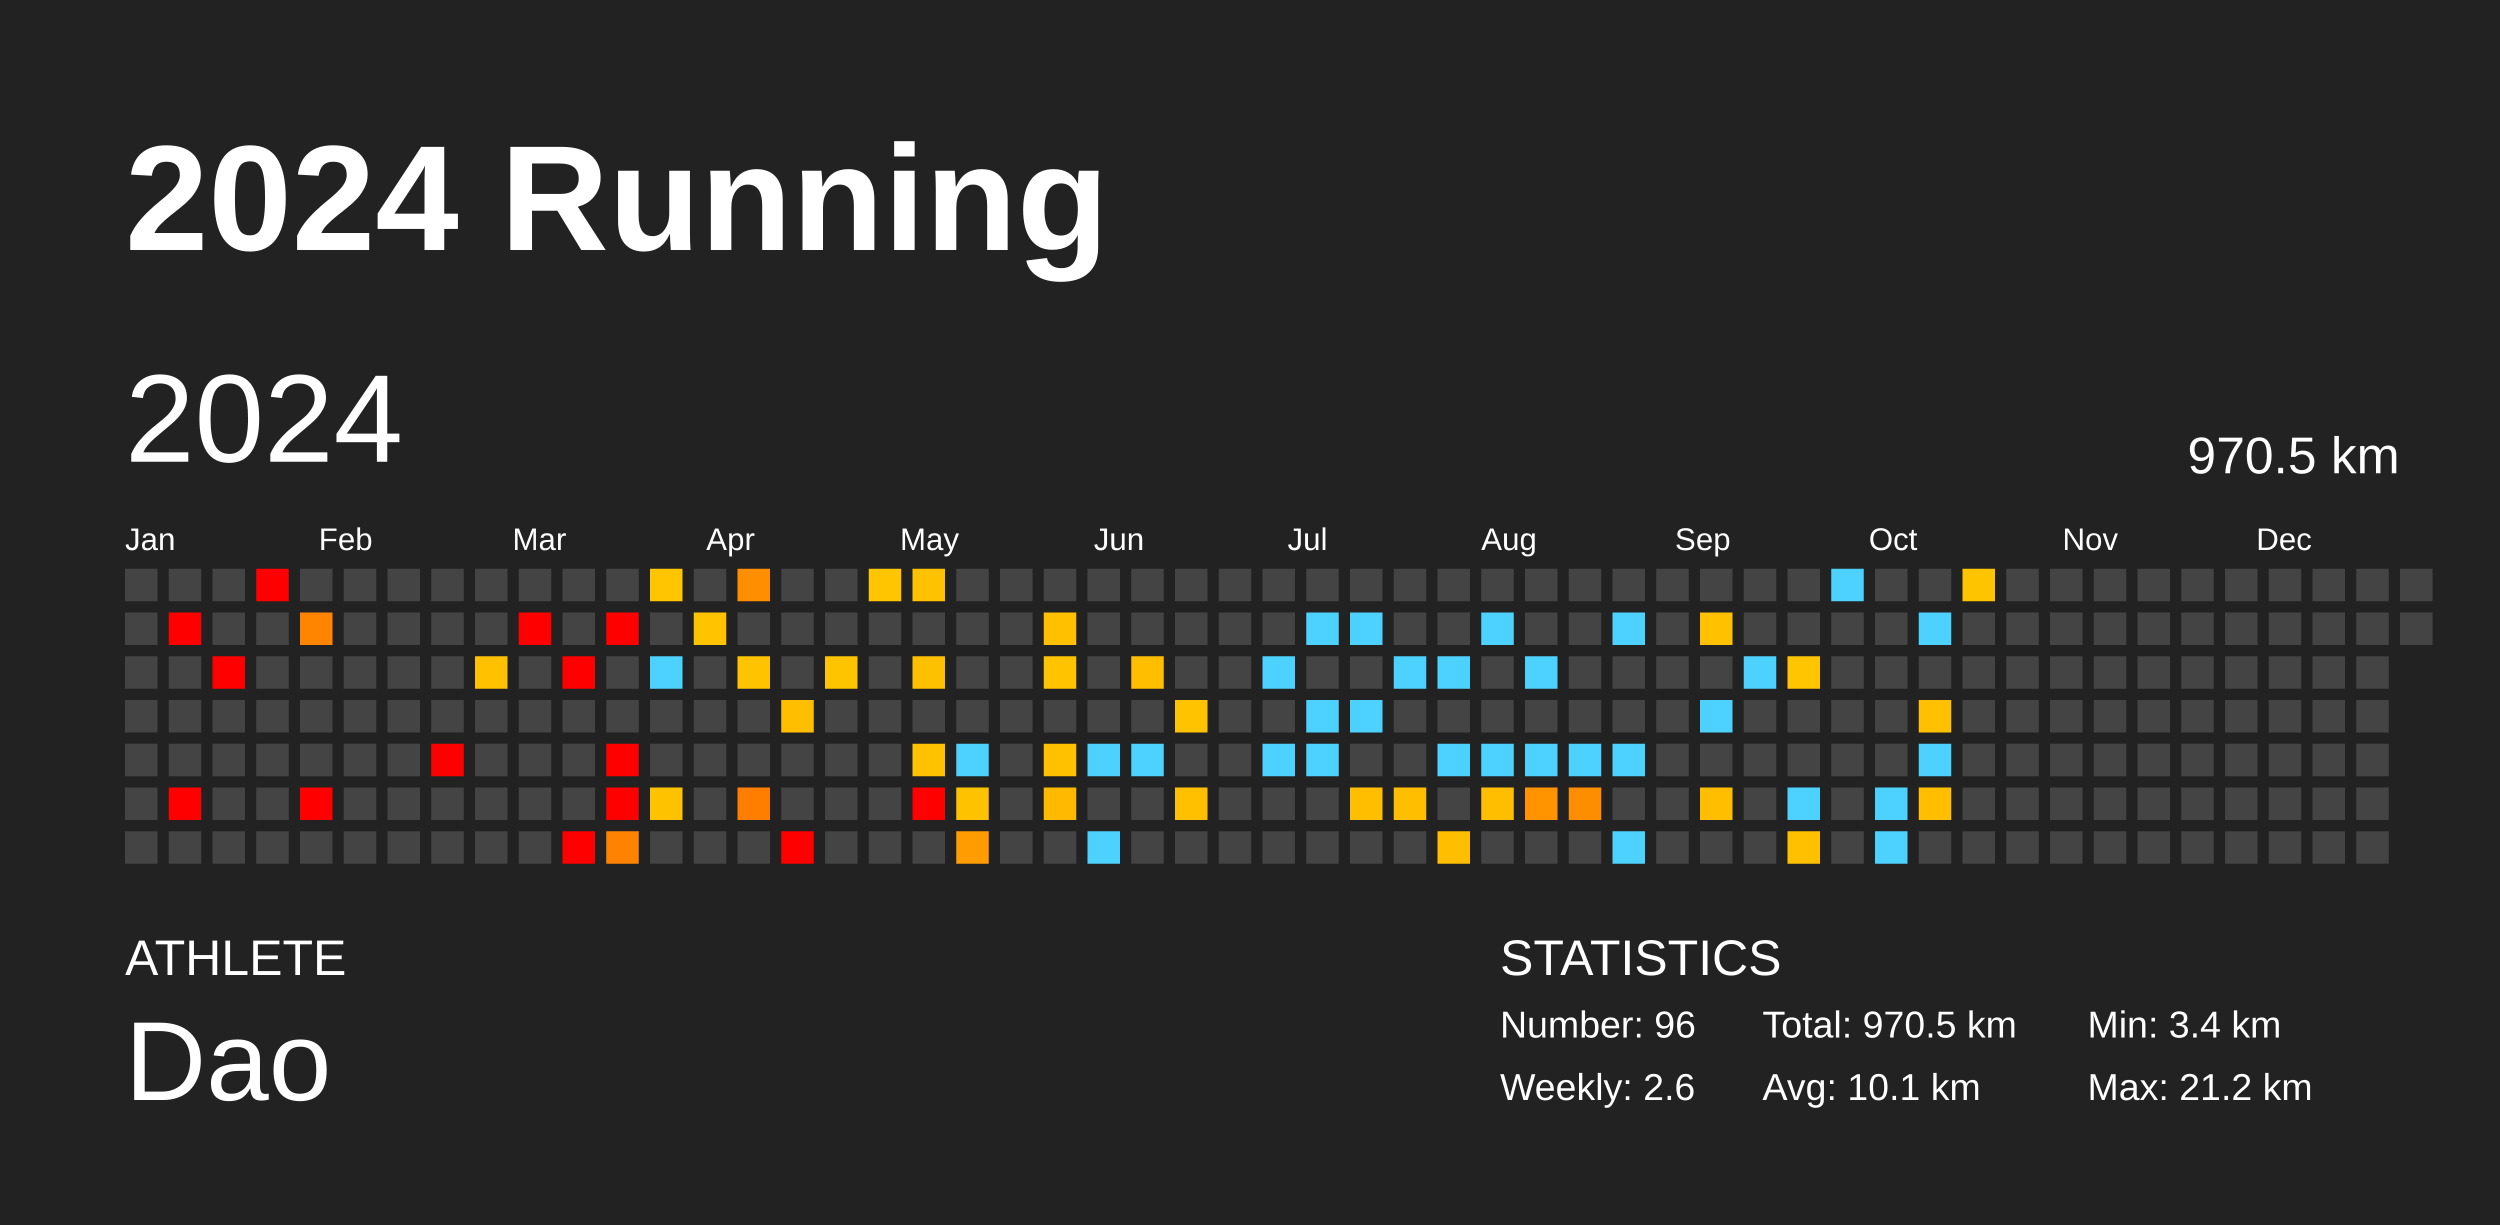
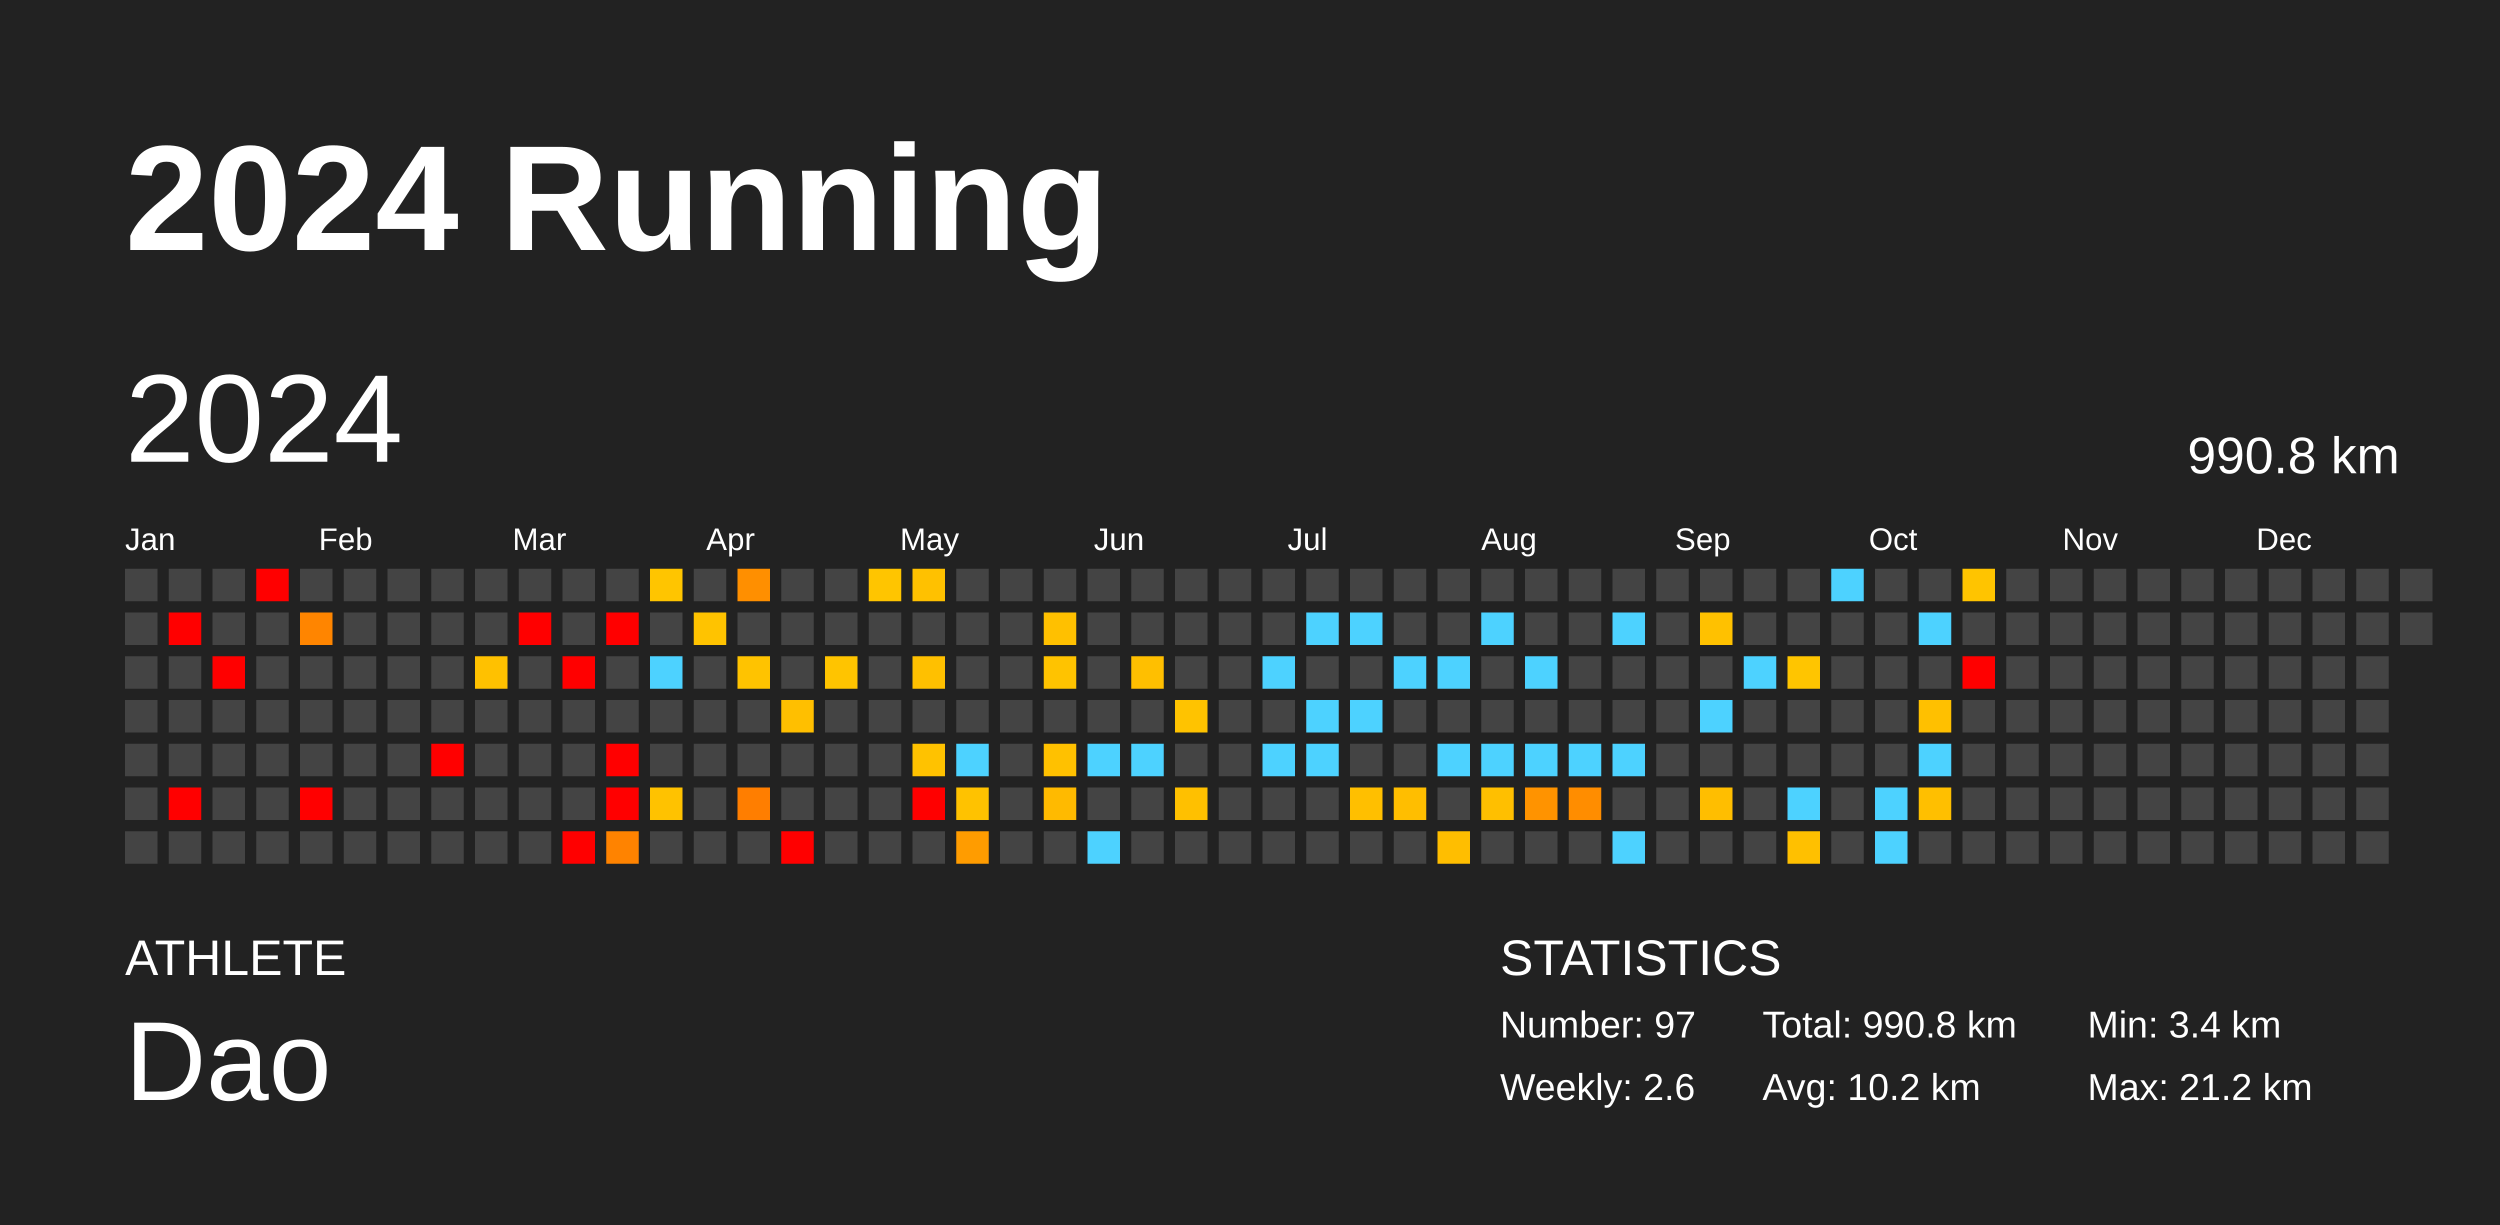
<svg xmlns="http://www.w3.org/2000/svg" baseProfile="full" height="98mm" version="1.1" viewBox="0,0,200,98" width="200mm">
  <defs />
  <rect fill="#222222" height="98" width="200" x="0" y="0" />
  <text fill="#FFFFFF" style="font-size:12px; font-family:Arial; font-weight:bold;" x="10" y="20">2024 Running</text>
  <text fill="#FFFFFF" style="font-size:4px; font-family:Arial" x="10" y="78">ATHLETE</text>
  <text fill="#FFFFFF" style="font-size:9px; font-family:Arial" x="10" y="88">Dao</text>
  <text fill="#FFFFFF" style="font-size:4px; font-family:Arial" x="120" y="78">STATISTICS</text>
-   <text fill="#FFFFFF" style="font-size:3px; font-family:Arial" x="120" y="83">Number: 96</text>
+   <text fill="#FFFFFF" style="font-size:3px; font-family:Arial" x="120" y="83">Number: 97</text>
  <text fill="#FFFFFF" style="font-size:3px; font-family:Arial" x="120" y="88">Weekly: 2.6</text>
-   <text fill="#FFFFFF" style="font-size:3px; font-family:Arial" x="141" y="83">Total: 970.5 km</text>
-   <text fill="#FFFFFF" style="font-size:3px; font-family:Arial" x="141" y="88">Avg: 10.1 km</text>
+   <text fill="#FFFFFF" style="font-size:3px; font-family:Arial" x="141" y="83">Total: 990.8 km</text>
+   <text fill="#FFFFFF" style="font-size:3px; font-family:Arial" x="141" y="88">Avg: 10.2 km</text>
  <text fill="#FFFFFF" style="font-size:3px; font-family:Arial" x="167" y="83">Min: 3.4 km</text>
  <text fill="#FFFFFF" style="font-size:3px; font-family:Arial" x="167" y="88">Max: 21.2 km</text>
  <text dominant-baseline="hanging" fill="#FFFFFF" style="font-size:10.0px; font-family:Arial;" x="10" y="30">2024</text>
-   <text dominant-baseline="hanging" fill="#FFFFFF" style="font-size:4.125px; font-family:Arial;" x="175" y="35">970.5 km</text>
+   <text dominant-baseline="hanging" fill="#FFFFFF" style="font-size:4.125px; font-family:Arial;" x="175" y="35">990.8 km</text>
  <text fill="#FFFFFF" style="font-size:2.5px; font-family:Arial" x="10.0" y="44">Jan</text>
  <text fill="#FFFFFF" style="font-size:2.5px; font-family:Arial" x="25.5" y="44">Feb</text>
  <text fill="#FFFFFF" style="font-size:2.5px; font-family:Arial" x="41.0" y="44">Mar</text>
  <text fill="#FFFFFF" style="font-size:2.5px; font-family:Arial" x="56.5" y="44">Apr</text>
  <text fill="#FFFFFF" style="font-size:2.5px; font-family:Arial" x="72.0" y="44">May</text>
  <text fill="#FFFFFF" style="font-size:2.5px; font-family:Arial" x="87.5" y="44">Jun</text>
  <text fill="#FFFFFF" style="font-size:2.5px; font-family:Arial" x="103.0" y="44">Jul</text>
  <text fill="#FFFFFF" style="font-size:2.5px; font-family:Arial" x="118.5" y="44">Aug</text>
  <text fill="#FFFFFF" style="font-size:2.5px; font-family:Arial" x="134.0" y="44">Sep</text>
  <text fill="#FFFFFF" style="font-size:2.5px; font-family:Arial" x="149.5" y="44">Oct</text>
  <text fill="#FFFFFF" style="font-size:2.5px; font-family:Arial" x="165.0" y="44">Nov</text>
  <text fill="#FFFFFF" style="font-size:2.5px; font-family:Arial" x="180.5" y="44">Dec</text>
  <rect fill="#444444" height="2.6" width="2.6" x="10.0" y="45.5" />
  <rect fill="#444444" height="2.6" width="2.6" x="10.0" y="49.0" />
  <rect fill="#444444" height="2.6" width="2.6" x="10.0" y="52.5" />
  <rect fill="#444444" height="2.6" width="2.6" x="10.0" y="56.0" />
  <rect fill="#444444" height="2.6" width="2.6" x="10.0" y="59.5" />
  <rect fill="#444444" height="2.6" width="2.6" x="10.0" y="63.0" />
  <rect fill="#444444" height="2.6" width="2.6" x="10.0" y="66.5" />
  <rect fill="#444444" height="2.6" width="2.6" x="13.5" y="45.5" />
  <rect fill="red" height="2.6" width="2.6" x="13.5" y="49.0" />
  <rect fill="#444444" height="2.6" width="2.6" x="13.5" y="52.5" />
  <rect fill="#444444" height="2.6" width="2.6" x="13.5" y="56.0" />
  <rect fill="#444444" height="2.6" width="2.6" x="13.5" y="59.5" />
  <rect fill="red" height="2.6" width="2.6" x="13.5" y="63.0" />
  <rect fill="#444444" height="2.6" width="2.6" x="13.5" y="66.5" />
  <rect fill="#444444" height="2.6" width="2.6" x="17.0" y="45.5" />
  <rect fill="#444444" height="2.6" width="2.6" x="17.0" y="49.0" />
  <rect fill="red" height="2.6" width="2.6" x="17.0" y="52.5" />
  <rect fill="#444444" height="2.6" width="2.6" x="17.0" y="56.0" />
  <rect fill="#444444" height="2.6" width="2.6" x="17.0" y="59.5" />
  <rect fill="#444444" height="2.6" width="2.6" x="17.0" y="63.0" />
  <rect fill="#444444" height="2.6" width="2.6" x="17.0" y="66.5" />
  <rect fill="red" height="2.6" width="2.6" x="20.5" y="45.5" />
  <rect fill="#444444" height="2.6" width="2.6" x="20.5" y="49.0" />
  <rect fill="#444444" height="2.6" width="2.6" x="20.5" y="52.5" />
  <rect fill="#444444" height="2.6" width="2.6" x="20.5" y="56.0" />
  <rect fill="#444444" height="2.6" width="2.6" x="20.5" y="59.5" />
  <rect fill="#444444" height="2.6" width="2.6" x="20.5" y="63.0" />
  <rect fill="#444444" height="2.6" width="2.6" x="20.5" y="66.5" />
  <rect fill="#444444" height="2.6" width="2.6" x="24.0" y="45.5" />
  <rect fill="#ff8500" height="2.6" width="2.6" x="24.0" y="49.0" />
  <rect fill="#444444" height="2.6" width="2.6" x="24.0" y="52.5" />
  <rect fill="#444444" height="2.6" width="2.6" x="24.0" y="56.0" />
  <rect fill="#444444" height="2.6" width="2.6" x="24.0" y="59.5" />
  <rect fill="red" height="2.6" width="2.6" x="24.0" y="63.0" />
  <rect fill="#444444" height="2.6" width="2.6" x="24.0" y="66.5" />
  <rect fill="#444444" height="2.6" width="2.6" x="27.5" y="45.5" />
  <rect fill="#444444" height="2.6" width="2.6" x="27.5" y="49.0" />
  <rect fill="#444444" height="2.6" width="2.6" x="27.5" y="52.5" />
  <rect fill="#444444" height="2.6" width="2.6" x="27.5" y="56.0" />
  <rect fill="#444444" height="2.6" width="2.6" x="27.5" y="59.5" />
  <rect fill="#444444" height="2.6" width="2.6" x="27.5" y="63.0" />
  <rect fill="#444444" height="2.6" width="2.6" x="27.5" y="66.5" />
  <rect fill="#444444" height="2.6" width="2.6" x="31.0" y="45.5" />
  <rect fill="#444444" height="2.6" width="2.6" x="31.0" y="49.0" />
  <rect fill="#444444" height="2.6" width="2.6" x="31.0" y="52.5" />
  <rect fill="#444444" height="2.6" width="2.6" x="31.0" y="56.0" />
  <rect fill="#444444" height="2.6" width="2.6" x="31.0" y="59.5" />
  <rect fill="#444444" height="2.6" width="2.6" x="31.0" y="63.0" />
  <rect fill="#444444" height="2.6" width="2.6" x="31.0" y="66.5" />
  <rect fill="#444444" height="2.6" width="2.6" x="34.5" y="45.5" />
  <rect fill="#444444" height="2.6" width="2.6" x="34.5" y="49.0" />
  <rect fill="#444444" height="2.6" width="2.6" x="34.5" y="52.5" />
  <rect fill="#444444" height="2.6" width="2.6" x="34.5" y="56.0" />
  <rect fill="red" height="2.6" width="2.6" x="34.5" y="59.5" />
  <rect fill="#444444" height="2.6" width="2.6" x="34.5" y="63.0" />
  <rect fill="#444444" height="2.6" width="2.6" x="34.5" y="66.5" />
  <rect fill="#444444" height="2.6" width="2.6" x="38.0" y="45.5" />
  <rect fill="#444444" height="2.6" width="2.6" x="38.0" y="49.0" />
  <rect fill="#ffc100" height="2.6" width="2.6" x="38.0" y="52.5" />
  <rect fill="#444444" height="2.6" width="2.6" x="38.0" y="56.0" />
  <rect fill="#444444" height="2.6" width="2.6" x="38.0" y="59.5" />
  <rect fill="#444444" height="2.6" width="2.6" x="38.0" y="63.0" />
  <rect fill="#444444" height="2.6" width="2.6" x="38.0" y="66.5" />
  <rect fill="#444444" height="2.6" width="2.6" x="41.5" y="45.5" />
  <rect fill="red" height="2.6" width="2.6" x="41.5" y="49.0" />
  <rect fill="#444444" height="2.6" width="2.6" x="41.5" y="52.5" />
  <rect fill="#444444" height="2.6" width="2.6" x="41.5" y="56.0" />
  <rect fill="#444444" height="2.6" width="2.6" x="41.5" y="59.5" />
  <rect fill="#444444" height="2.6" width="2.6" x="41.5" y="63.0" />
  <rect fill="#444444" height="2.6" width="2.6" x="41.5" y="66.5" />
  <rect fill="#444444" height="2.6" width="2.6" x="45.0" y="45.5" />
  <rect fill="#444444" height="2.6" width="2.6" x="45.0" y="49.0" />
  <rect fill="red" height="2.6" width="2.6" x="45.0" y="52.5" />
  <rect fill="#444444" height="2.6" width="2.6" x="45.0" y="56.0" />
  <rect fill="#444444" height="2.6" width="2.6" x="45.0" y="59.5" />
  <rect fill="#444444" height="2.6" width="2.6" x="45.0" y="63.0" />
  <rect fill="red" height="2.6" width="2.6" x="45.0" y="66.5" />
  <rect fill="#444444" height="2.6" width="2.6" x="48.5" y="45.5" />
  <rect fill="red" height="2.6" width="2.6" x="48.5" y="49.0" />
  <rect fill="#444444" height="2.6" width="2.6" x="48.5" y="52.5" />
  <rect fill="#444444" height="2.6" width="2.6" x="48.5" y="56.0" />
  <rect fill="red" height="2.6" width="2.6" x="48.5" y="59.5" />
  <rect fill="red" height="2.6" width="2.6" x="48.5" y="63.0" />
  <rect fill="#ff8300" height="2.6" width="2.6" x="48.5" y="66.5" />
  <rect fill="#ffc500" height="2.6" width="2.6" x="52.0" y="45.5" />
  <rect fill="#444444" height="2.6" width="2.6" x="52.0" y="49.0" />
  <rect fill="#4dd2ff" height="2.6" width="2.6" x="52.0" y="52.5" />
  <rect fill="#444444" height="2.6" width="2.6" x="52.0" y="56.0" />
  <rect fill="#444444" height="2.6" width="2.6" x="52.0" y="59.5" />
  <rect fill="#ffc200" height="2.6" width="2.6" x="52.0" y="63.0" />
  <rect fill="#444444" height="2.6" width="2.6" x="52.0" y="66.5" />
  <rect fill="#444444" height="2.6" width="2.6" x="55.5" y="45.5" />
  <rect fill="#ffc300" height="2.6" width="2.6" x="55.5" y="49.0" />
  <rect fill="#444444" height="2.6" width="2.6" x="55.5" y="52.5" />
  <rect fill="#444444" height="2.6" width="2.6" x="55.5" y="56.0" />
  <rect fill="#444444" height="2.6" width="2.6" x="55.5" y="59.5" />
  <rect fill="#444444" height="2.6" width="2.6" x="55.5" y="63.0" />
  <rect fill="#444444" height="2.6" width="2.6" x="55.5" y="66.5" />
  <rect fill="#ff8f00" height="2.6" width="2.6" x="59.0" y="45.5" />
  <rect fill="#444444" height="2.6" width="2.6" x="59.0" y="49.0" />
  <rect fill="#ffc300" height="2.6" width="2.6" x="59.0" y="52.5" />
  <rect fill="#444444" height="2.6" width="2.6" x="59.0" y="56.0" />
  <rect fill="#444444" height="2.6" width="2.6" x="59.0" y="59.5" />
  <rect fill="#ff7e00" height="2.6" width="2.6" x="59.0" y="63.0" />
  <rect fill="#444444" height="2.6" width="2.6" x="59.0" y="66.5" />
  <rect fill="#444444" height="2.6" width="2.6" x="62.5" y="45.5" />
  <rect fill="#444444" height="2.6" width="2.6" x="62.5" y="49.0" />
  <rect fill="#444444" height="2.6" width="2.6" x="62.5" y="52.5" />
  <rect fill="#ffbf00" height="2.6" width="2.6" x="62.5" y="56.0" />
  <rect fill="#444444" height="2.6" width="2.6" x="62.5" y="59.5" />
  <rect fill="#444444" height="2.6" width="2.6" x="62.5" y="63.0" />
  <rect fill="red" height="2.6" width="2.6" x="62.5" y="66.5" />
  <rect fill="#444444" height="2.6" width="2.6" x="66.0" y="45.5" />
  <rect fill="#444444" height="2.6" width="2.6" x="66.0" y="49.0" />
  <rect fill="#ffc400" height="2.6" width="2.6" x="66.0" y="52.5" />
  <rect fill="#444444" height="2.6" width="2.6" x="66.0" y="56.0" />
  <rect fill="#444444" height="2.6" width="2.6" x="66.0" y="59.5" />
  <rect fill="#444444" height="2.6" width="2.6" x="66.0" y="63.0" />
  <rect fill="#444444" height="2.6" width="2.6" x="66.0" y="66.5" />
  <rect fill="#ffc500" height="2.6" width="2.6" x="69.5" y="45.5" />
  <rect fill="#444444" height="2.6" width="2.6" x="69.5" y="49.0" />
  <rect fill="#444444" height="2.6" width="2.6" x="69.5" y="52.5" />
  <rect fill="#444444" height="2.6" width="2.6" x="69.5" y="56.0" />
  <rect fill="#444444" height="2.6" width="2.6" x="69.5" y="59.5" />
  <rect fill="#444444" height="2.6" width="2.6" x="69.5" y="63.0" />
  <rect fill="#444444" height="2.6" width="2.6" x="69.5" y="66.5" />
  <rect fill="#ffc100" height="2.6" width="2.6" x="73.0" y="45.5" />
  <rect fill="#444444" height="2.6" width="2.6" x="73.0" y="49.0" />
  <rect fill="#ffc000" height="2.6" width="2.6" x="73.0" y="52.5" />
  <rect fill="#444444" height="2.6" width="2.6" x="73.0" y="56.0" />
  <rect fill="#ffc200" height="2.6" width="2.6" x="73.0" y="59.5" />
  <rect fill="red" height="2.6" width="2.6" x="73.0" y="63.0" />
  <rect fill="#444444" height="2.6" width="2.6" x="73.0" y="66.5" />
  <rect fill="#444444" height="2.6" width="2.6" x="76.5" y="45.5" />
  <rect fill="#444444" height="2.6" width="2.6" x="76.5" y="49.0" />
  <rect fill="#444444" height="2.6" width="2.6" x="76.5" y="52.5" />
  <rect fill="#444444" height="2.6" width="2.6" x="76.5" y="56.0" />
  <rect fill="#4dd2ff" height="2.6" width="2.6" x="76.5" y="59.5" />
  <rect fill="#ffc200" height="2.6" width="2.6" x="76.5" y="63.0" />
  <rect fill="#ff9c00" height="2.6" width="2.6" x="76.5" y="66.5" />
  <rect fill="#444444" height="2.6" width="2.6" x="80.0" y="45.5" />
  <rect fill="#444444" height="2.6" width="2.6" x="80.0" y="49.0" />
  <rect fill="#444444" height="2.6" width="2.6" x="80.0" y="52.5" />
  <rect fill="#444444" height="2.6" width="2.6" x="80.0" y="56.0" />
  <rect fill="#444444" height="2.6" width="2.6" x="80.0" y="59.5" />
  <rect fill="#444444" height="2.6" width="2.6" x="80.0" y="63.0" />
  <rect fill="#444444" height="2.6" width="2.6" x="80.0" y="66.5" />
  <rect fill="#444444" height="2.6" width="2.6" x="83.5" y="45.5" />
  <rect fill="#ffc000" height="2.6" width="2.6" x="83.5" y="49.0" />
  <rect fill="#ffc300" height="2.6" width="2.6" x="83.5" y="52.5" />
  <rect fill="#444444" height="2.6" width="2.6" x="83.5" y="56.0" />
  <rect fill="#ffc100" height="2.6" width="2.6" x="83.5" y="59.5" />
  <rect fill="#ffba00" height="2.6" width="2.6" x="83.5" y="63.0" />
  <rect fill="#444444" height="2.6" width="2.6" x="83.5" y="66.5" />
  <rect fill="#444444" height="2.6" width="2.6" x="87.0" y="45.5" />
  <rect fill="#444444" height="2.6" width="2.6" x="87.0" y="49.0" />
  <rect fill="#444444" height="2.6" width="2.6" x="87.0" y="52.5" />
  <rect fill="#444444" height="2.6" width="2.6" x="87.0" y="56.0" />
  <rect fill="#4dd2ff" height="2.6" width="2.6" x="87.0" y="59.5" />
  <rect fill="#444444" height="2.6" width="2.6" x="87.0" y="63.0" />
  <rect fill="#4dd2ff" height="2.6" width="2.6" x="87.0" y="66.5" />
  <rect fill="#444444" height="2.6" width="2.6" x="90.5" y="45.5" />
  <rect fill="#444444" height="2.6" width="2.6" x="90.5" y="49.0" />
  <rect fill="#ffbf00" height="2.6" width="2.6" x="90.5" y="52.5" />
  <rect fill="#444444" height="2.6" width="2.6" x="90.5" y="56.0" />
  <rect fill="#4dd2ff" height="2.6" width="2.6" x="90.5" y="59.5" />
  <rect fill="#444444" height="2.6" width="2.6" x="90.5" y="63.0" />
  <rect fill="#444444" height="2.6" width="2.6" x="90.5" y="66.5" />
  <rect fill="#444444" height="2.6" width="2.6" x="94.0" y="45.5" />
  <rect fill="#444444" height="2.6" width="2.6" x="94.0" y="49.0" />
  <rect fill="#444444" height="2.6" width="2.6" x="94.0" y="52.5" />
  <rect fill="#ffc300" height="2.6" width="2.6" x="94.0" y="56.0" />
  <rect fill="#444444" height="2.6" width="2.6" x="94.0" y="59.5" />
  <rect fill="#ffc000" height="2.6" width="2.6" x="94.0" y="63.0" />
  <rect fill="#444444" height="2.6" width="2.6" x="94.0" y="66.5" />
  <rect fill="#444444" height="2.6" width="2.6" x="97.5" y="45.5" />
  <rect fill="#444444" height="2.6" width="2.6" x="97.5" y="49.0" />
  <rect fill="#444444" height="2.6" width="2.6" x="97.5" y="52.5" />
  <rect fill="#444444" height="2.6" width="2.6" x="97.5" y="56.0" />
  <rect fill="#444444" height="2.6" width="2.6" x="97.5" y="59.5" />
  <rect fill="#444444" height="2.6" width="2.6" x="97.5" y="63.0" />
  <rect fill="#444444" height="2.6" width="2.6" x="97.5" y="66.5" />
  <rect fill="#444444" height="2.6" width="2.6" x="101.0" y="45.5" />
  <rect fill="#444444" height="2.6" width="2.6" x="101.0" y="49.0" />
  <rect fill="#4dd2ff" height="2.6" width="2.6" x="101.0" y="52.5" />
  <rect fill="#444444" height="2.6" width="2.6" x="101.0" y="56.0" />
  <rect fill="#4dd2ff" height="2.6" width="2.6" x="101.0" y="59.5" />
  <rect fill="#444444" height="2.6" width="2.6" x="101.0" y="63.0" />
  <rect fill="#444444" height="2.6" width="2.6" x="101.0" y="66.5" />
  <rect fill="#444444" height="2.6" width="2.6" x="104.5" y="45.5" />
  <rect fill="#4dd2ff" height="2.6" width="2.6" x="104.5" y="49.0" />
  <rect fill="#444444" height="2.6" width="2.6" x="104.5" y="52.5" />
  <rect fill="#4dd2ff" height="2.6" width="2.6" x="104.5" y="56.0" />
  <rect fill="#4dd2ff" height="2.6" width="2.6" x="104.5" y="59.5" />
  <rect fill="#444444" height="2.6" width="2.6" x="104.5" y="63.0" />
  <rect fill="#444444" height="2.6" width="2.6" x="104.5" y="66.5" />
  <rect fill="#444444" height="2.6" width="2.6" x="108.0" y="45.5" />
  <rect fill="#4dd2ff" height="2.6" width="2.6" x="108.0" y="49.0" />
  <rect fill="#444444" height="2.6" width="2.6" x="108.0" y="52.5" />
  <rect fill="#4dd2ff" height="2.6" width="2.6" x="108.0" y="56.0" />
  <rect fill="#444444" height="2.6" width="2.6" x="108.0" y="59.5" />
  <rect fill="#ffbf00" height="2.6" width="2.6" x="108.0" y="63.0" />
  <rect fill="#444444" height="2.6" width="2.6" x="108.0" y="66.5" />
  <rect fill="#444444" height="2.6" width="2.6" x="111.5" y="45.5" />
  <rect fill="#444444" height="2.6" width="2.6" x="111.5" y="49.0" />
  <rect fill="#4dd2ff" height="2.6" width="2.6" x="111.5" y="52.5" />
  <rect fill="#444444" height="2.6" width="2.6" x="111.5" y="56.0" />
  <rect fill="#444444" height="2.6" width="2.6" x="111.5" y="59.5" />
  <rect fill="#ffbe00" height="2.6" width="2.6" x="111.5" y="63.0" />
  <rect fill="#444444" height="2.6" width="2.6" x="111.5" y="66.5" />
  <rect fill="#444444" height="2.6" width="2.6" x="115.0" y="45.5" />
  <rect fill="#444444" height="2.6" width="2.6" x="115.0" y="49.0" />
  <rect fill="#4dd2ff" height="2.6" width="2.6" x="115.0" y="52.5" />
  <rect fill="#444444" height="2.6" width="2.6" x="115.0" y="56.0" />
  <rect fill="#4dd2ff" height="2.6" width="2.6" x="115.0" y="59.5" />
  <rect fill="#444444" height="2.6" width="2.6" x="115.0" y="63.0" />
  <rect fill="#ffbe00" height="2.6" width="2.6" x="115.0" y="66.5" />
  <rect fill="#444444" height="2.6" width="2.6" x="118.5" y="45.5" />
  <rect fill="#4dd2ff" height="2.6" width="2.6" x="118.5" y="49.0" />
  <rect fill="#444444" height="2.6" width="2.6" x="118.5" y="52.5" />
  <rect fill="#444444" height="2.6" width="2.6" x="118.5" y="56.0" />
  <rect fill="#4dd2ff" height="2.6" width="2.6" x="118.5" y="59.5" />
  <rect fill="#ffbf00" height="2.6" width="2.6" x="118.5" y="63.0" />
  <rect fill="#444444" height="2.6" width="2.6" x="118.5" y="66.5" />
  <rect fill="#444444" height="2.6" width="2.6" x="122.0" y="45.5" />
  <rect fill="#444444" height="2.6" width="2.6" x="122.0" y="49.0" />
  <rect fill="#4dd2ff" height="2.6" width="2.6" x="122.0" y="52.5" />
  <rect fill="#444444" height="2.6" width="2.6" x="122.0" y="56.0" />
  <rect fill="#4dd2ff" height="2.6" width="2.6" x="122.0" y="59.5" />
  <rect fill="#ff9300" height="2.6" width="2.6" x="122.0" y="63.0" />
  <rect fill="#444444" height="2.6" width="2.6" x="122.0" y="66.5" />
  <rect fill="#444444" height="2.6" width="2.6" x="125.5" y="45.5" />
  <rect fill="#444444" height="2.6" width="2.6" x="125.5" y="49.0" />
  <rect fill="#444444" height="2.6" width="2.6" x="125.5" y="52.5" />
  <rect fill="#444444" height="2.6" width="2.6" x="125.5" y="56.0" />
  <rect fill="#4dd2ff" height="2.6" width="2.6" x="125.5" y="59.5" />
  <rect fill="#ff8d00" height="2.6" width="2.6" x="125.5" y="63.0" />
  <rect fill="#444444" height="2.6" width="2.6" x="125.5" y="66.5" />
  <rect fill="#444444" height="2.6" width="2.6" x="129.0" y="45.5" />
  <rect fill="#4dd2ff" height="2.6" width="2.6" x="129.0" y="49.0" />
  <rect fill="#444444" height="2.6" width="2.6" x="129.0" y="52.5" />
  <rect fill="#444444" height="2.6" width="2.6" x="129.0" y="56.0" />
  <rect fill="#4dd2ff" height="2.6" width="2.6" x="129.0" y="59.5" />
  <rect fill="#444444" height="2.6" width="2.6" x="129.0" y="63.0" />
  <rect fill="#4dd2ff" height="2.6" width="2.6" x="129.0" y="66.5" />
  <rect fill="#444444" height="2.6" width="2.6" x="132.5" y="45.5" />
  <rect fill="#444444" height="2.6" width="2.6" x="132.5" y="49.0" />
  <rect fill="#444444" height="2.6" width="2.6" x="132.5" y="52.5" />
  <rect fill="#444444" height="2.6" width="2.6" x="132.5" y="56.0" />
  <rect fill="#444444" height="2.6" width="2.6" x="132.5" y="59.5" />
  <rect fill="#444444" height="2.6" width="2.6" x="132.5" y="63.0" />
  <rect fill="#444444" height="2.6" width="2.6" x="132.5" y="66.5" />
  <rect fill="#444444" height="2.6" width="2.6" x="136.0" y="45.5" />
  <rect fill="#ffc100" height="2.6" width="2.6" x="136.0" y="49.0" />
  <rect fill="#444444" height="2.6" width="2.6" x="136.0" y="52.5" />
  <rect fill="#4dd2ff" height="2.6" width="2.6" x="136.0" y="56.0" />
  <rect fill="#444444" height="2.6" width="2.6" x="136.0" y="59.5" />
  <rect fill="#ffbe00" height="2.6" width="2.6" x="136.0" y="63.0" />
  <rect fill="#444444" height="2.6" width="2.6" x="136.0" y="66.5" />
  <rect fill="#444444" height="2.6" width="2.6" x="139.5" y="45.5" />
  <rect fill="#444444" height="2.6" width="2.6" x="139.5" y="49.0" />
  <rect fill="#4dd2ff" height="2.6" width="2.6" x="139.5" y="52.5" />
  <rect fill="#444444" height="2.6" width="2.6" x="139.5" y="56.0" />
  <rect fill="#444444" height="2.6" width="2.6" x="139.5" y="59.5" />
  <rect fill="#444444" height="2.6" width="2.6" x="139.5" y="63.0" />
  <rect fill="#444444" height="2.6" width="2.6" x="139.5" y="66.5" />
  <rect fill="#444444" height="2.6" width="2.6" x="143.0" y="45.5" />
  <rect fill="#444444" height="2.6" width="2.6" x="143.0" y="49.0" />
  <rect fill="#ffc500" height="2.6" width="2.6" x="143.0" y="52.5" />
  <rect fill="#444444" height="2.6" width="2.6" x="143.0" y="56.0" />
  <rect fill="#444444" height="2.6" width="2.6" x="143.0" y="59.5" />
  <rect fill="#4dd2ff" height="2.6" width="2.6" x="143.0" y="63.0" />
  <rect fill="#ffc000" height="2.6" width="2.6" x="143.0" y="66.5" />
  <rect fill="#4dd2ff" height="2.6" width="2.6" x="146.5" y="45.5" />
  <rect fill="#444444" height="2.6" width="2.6" x="146.5" y="49.0" />
  <rect fill="#444444" height="2.6" width="2.6" x="146.5" y="52.5" />
  <rect fill="#444444" height="2.6" width="2.6" x="146.5" y="56.0" />
  <rect fill="#444444" height="2.6" width="2.6" x="146.5" y="59.5" />
  <rect fill="#444444" height="2.6" width="2.6" x="146.5" y="63.0" />
  <rect fill="#444444" height="2.6" width="2.6" x="146.5" y="66.5" />
  <rect fill="#444444" height="2.6" width="2.6" x="150.0" y="45.5" />
  <rect fill="#444444" height="2.6" width="2.6" x="150.0" y="49.0" />
  <rect fill="#444444" height="2.6" width="2.6" x="150.0" y="52.5" />
  <rect fill="#444444" height="2.6" width="2.6" x="150.0" y="56.0" />
  <rect fill="#444444" height="2.6" width="2.6" x="150.0" y="59.5" />
  <rect fill="#4dd2ff" height="2.6" width="2.6" x="150.0" y="63.0" />
  <rect fill="#4dd2ff" height="2.6" width="2.6" x="150.0" y="66.5" />
  <rect fill="#444444" height="2.6" width="2.6" x="153.5" y="45.5" />
  <rect fill="#4dd2ff" height="2.6" width="2.6" x="153.5" y="49.0" />
  <rect fill="#444444" height="2.6" width="2.6" x="153.5" y="52.5" />
  <rect fill="#ffc000" height="2.6" width="2.6" x="153.5" y="56.0" />
  <rect fill="#4dd2ff" height="2.6" width="2.6" x="153.5" y="59.5" />
  <rect fill="#ffbf00" height="2.6" width="2.6" x="153.5" y="63.0" />
  <rect fill="#444444" height="2.6" width="2.6" x="153.5" y="66.5" />
  <rect fill="#ffc400" height="2.6" width="2.6" x="157.0" y="45.5" />
  <rect fill="#444444" height="2.6" width="2.6" x="157.0" y="49.0" />
-   <rect fill="#444444" height="2.6" width="2.6" x="157.0" y="52.5" />
+   <rect fill="red" height="2.6" width="2.6" x="157.0" y="52.5" />
  <rect fill="#444444" height="2.6" width="2.6" x="157.0" y="56.0" />
  <rect fill="#444444" height="2.6" width="2.6" x="157.0" y="59.5" />
  <rect fill="#444444" height="2.6" width="2.6" x="157.0" y="63.0" />
  <rect fill="#444444" height="2.6" width="2.6" x="157.0" y="66.5" />
  <rect fill="#444444" height="2.6" width="2.6" x="160.5" y="45.5" />
  <rect fill="#444444" height="2.6" width="2.6" x="160.5" y="49.0" />
  <rect fill="#444444" height="2.6" width="2.6" x="160.5" y="52.5" />
  <rect fill="#444444" height="2.6" width="2.6" x="160.5" y="56.0" />
  <rect fill="#444444" height="2.6" width="2.6" x="160.5" y="59.5" />
  <rect fill="#444444" height="2.6" width="2.6" x="160.5" y="63.0" />
  <rect fill="#444444" height="2.6" width="2.6" x="160.5" y="66.5" />
  <rect fill="#444444" height="2.6" width="2.6" x="164.0" y="45.5" />
  <rect fill="#444444" height="2.6" width="2.6" x="164.0" y="49.0" />
  <rect fill="#444444" height="2.6" width="2.6" x="164.0" y="52.5" />
  <rect fill="#444444" height="2.6" width="2.6" x="164.0" y="56.0" />
  <rect fill="#444444" height="2.6" width="2.6" x="164.0" y="59.5" />
  <rect fill="#444444" height="2.6" width="2.6" x="164.0" y="63.0" />
  <rect fill="#444444" height="2.6" width="2.6" x="164.0" y="66.5" />
  <rect fill="#444444" height="2.6" width="2.6" x="167.5" y="45.5" />
  <rect fill="#444444" height="2.6" width="2.6" x="167.5" y="49.0" />
  <rect fill="#444444" height="2.6" width="2.6" x="167.5" y="52.5" />
  <rect fill="#444444" height="2.6" width="2.6" x="167.5" y="56.0" />
  <rect fill="#444444" height="2.6" width="2.6" x="167.5" y="59.5" />
  <rect fill="#444444" height="2.6" width="2.6" x="167.5" y="63.0" />
  <rect fill="#444444" height="2.6" width="2.6" x="167.5" y="66.5" />
  <rect fill="#444444" height="2.6" width="2.6" x="171.0" y="45.5" />
  <rect fill="#444444" height="2.6" width="2.6" x="171.0" y="49.0" />
  <rect fill="#444444" height="2.6" width="2.6" x="171.0" y="52.5" />
  <rect fill="#444444" height="2.6" width="2.6" x="171.0" y="56.0" />
  <rect fill="#444444" height="2.6" width="2.6" x="171.0" y="59.5" />
  <rect fill="#444444" height="2.6" width="2.6" x="171.0" y="63.0" />
  <rect fill="#444444" height="2.6" width="2.6" x="171.0" y="66.5" />
  <rect fill="#444444" height="2.6" width="2.6" x="174.5" y="45.5" />
  <rect fill="#444444" height="2.6" width="2.6" x="174.5" y="49.0" />
  <rect fill="#444444" height="2.6" width="2.6" x="174.5" y="52.5" />
  <rect fill="#444444" height="2.6" width="2.6" x="174.5" y="56.0" />
  <rect fill="#444444" height="2.6" width="2.6" x="174.5" y="59.5" />
  <rect fill="#444444" height="2.6" width="2.6" x="174.5" y="63.0" />
  <rect fill="#444444" height="2.6" width="2.6" x="174.5" y="66.5" />
  <rect fill="#444444" height="2.6" width="2.6" x="178.0" y="45.5" />
  <rect fill="#444444" height="2.6" width="2.6" x="178.0" y="49.0" />
  <rect fill="#444444" height="2.6" width="2.6" x="178.0" y="52.5" />
  <rect fill="#444444" height="2.6" width="2.6" x="178.0" y="56.0" />
  <rect fill="#444444" height="2.6" width="2.6" x="178.0" y="59.5" />
  <rect fill="#444444" height="2.6" width="2.6" x="178.0" y="63.0" />
  <rect fill="#444444" height="2.6" width="2.6" x="178.0" y="66.5" />
  <rect fill="#444444" height="2.6" width="2.6" x="181.5" y="45.5" />
  <rect fill="#444444" height="2.6" width="2.6" x="181.5" y="49.0" />
  <rect fill="#444444" height="2.6" width="2.6" x="181.5" y="52.5" />
  <rect fill="#444444" height="2.6" width="2.6" x="181.5" y="56.0" />
  <rect fill="#444444" height="2.6" width="2.6" x="181.5" y="59.5" />
  <rect fill="#444444" height="2.6" width="2.6" x="181.5" y="63.0" />
  <rect fill="#444444" height="2.6" width="2.6" x="181.5" y="66.5" />
  <rect fill="#444444" height="2.6" width="2.6" x="185.0" y="45.5" />
  <rect fill="#444444" height="2.6" width="2.6" x="185.0" y="49.0" />
  <rect fill="#444444" height="2.6" width="2.6" x="185.0" y="52.5" />
  <rect fill="#444444" height="2.6" width="2.6" x="185.0" y="56.0" />
  <rect fill="#444444" height="2.6" width="2.6" x="185.0" y="59.5" />
  <rect fill="#444444" height="2.6" width="2.6" x="185.0" y="63.0" />
  <rect fill="#444444" height="2.6" width="2.6" x="185.0" y="66.5" />
  <rect fill="#444444" height="2.6" width="2.6" x="188.5" y="45.5" />
  <rect fill="#444444" height="2.6" width="2.6" x="188.5" y="49.0" />
  <rect fill="#444444" height="2.6" width="2.6" x="188.5" y="52.5" />
  <rect fill="#444444" height="2.6" width="2.6" x="188.5" y="56.0" />
  <rect fill="#444444" height="2.6" width="2.6" x="188.5" y="59.5" />
  <rect fill="#444444" height="2.6" width="2.6" x="188.5" y="63.0" />
  <rect fill="#444444" height="2.6" width="2.6" x="188.5" y="66.5" />
  <rect fill="#444444" height="2.6" width="2.6" x="192.0" y="45.5" />
  <rect fill="#444444" height="2.6" width="2.6" x="192.0" y="49.0" />
</svg>
